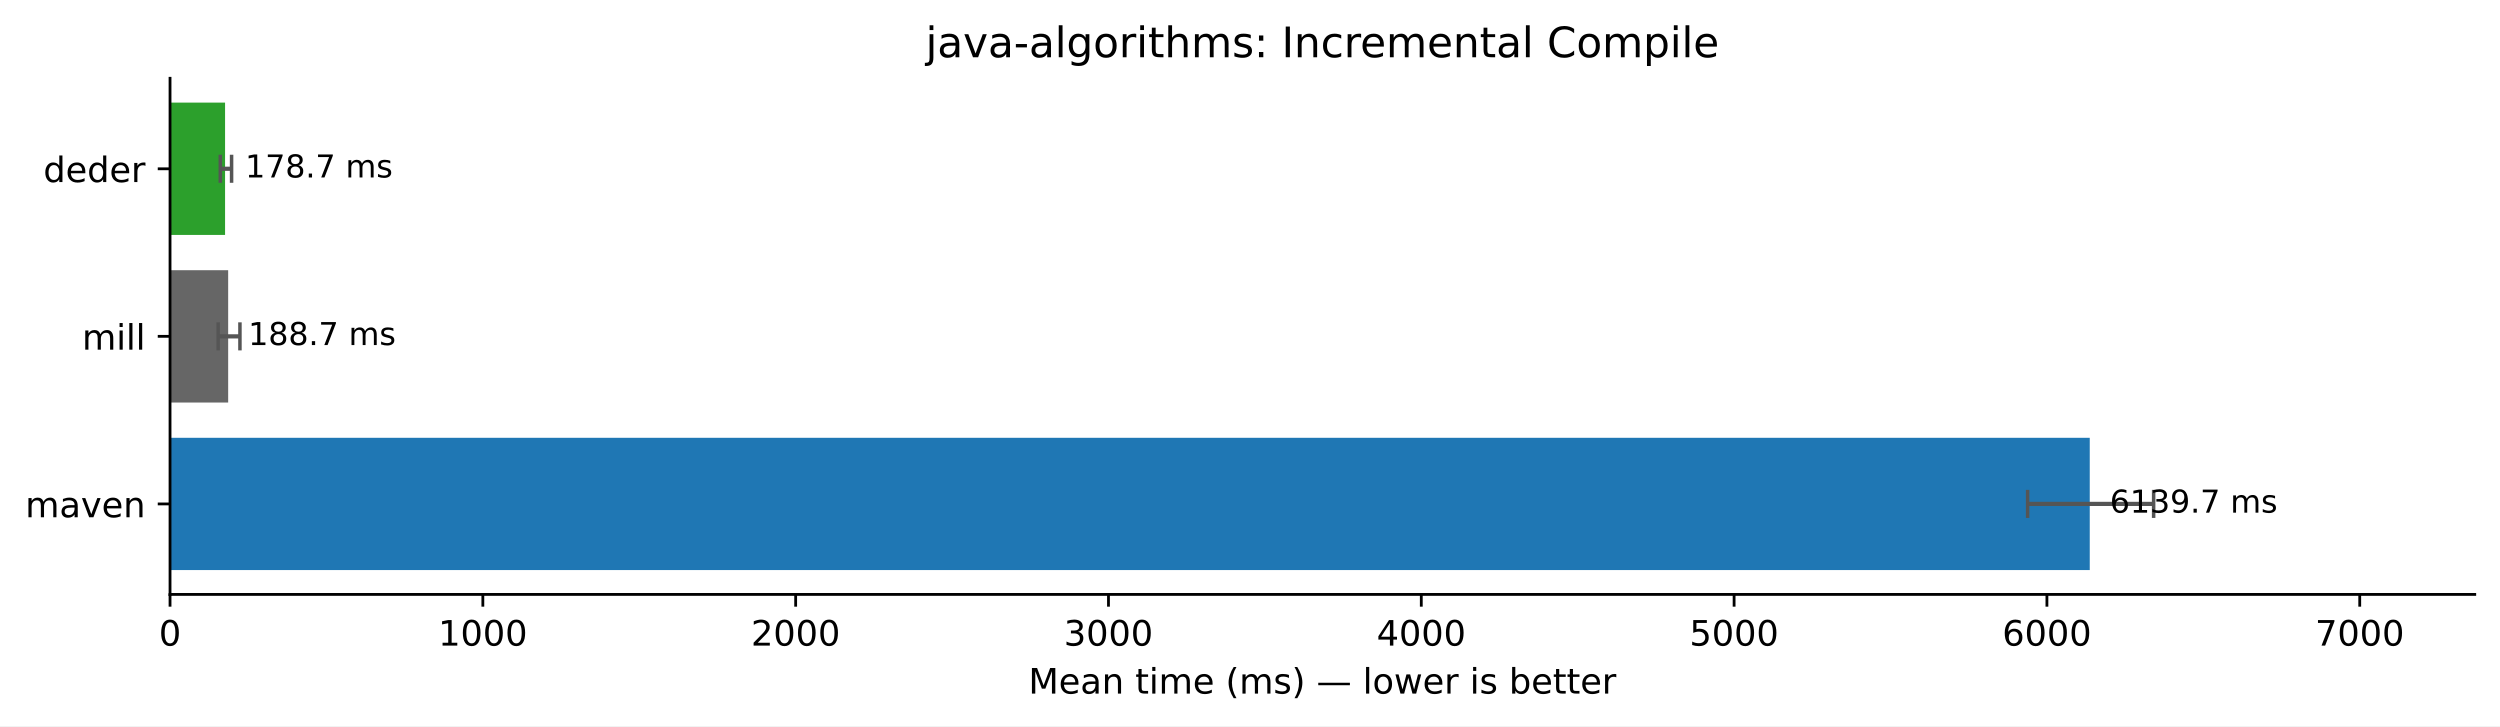
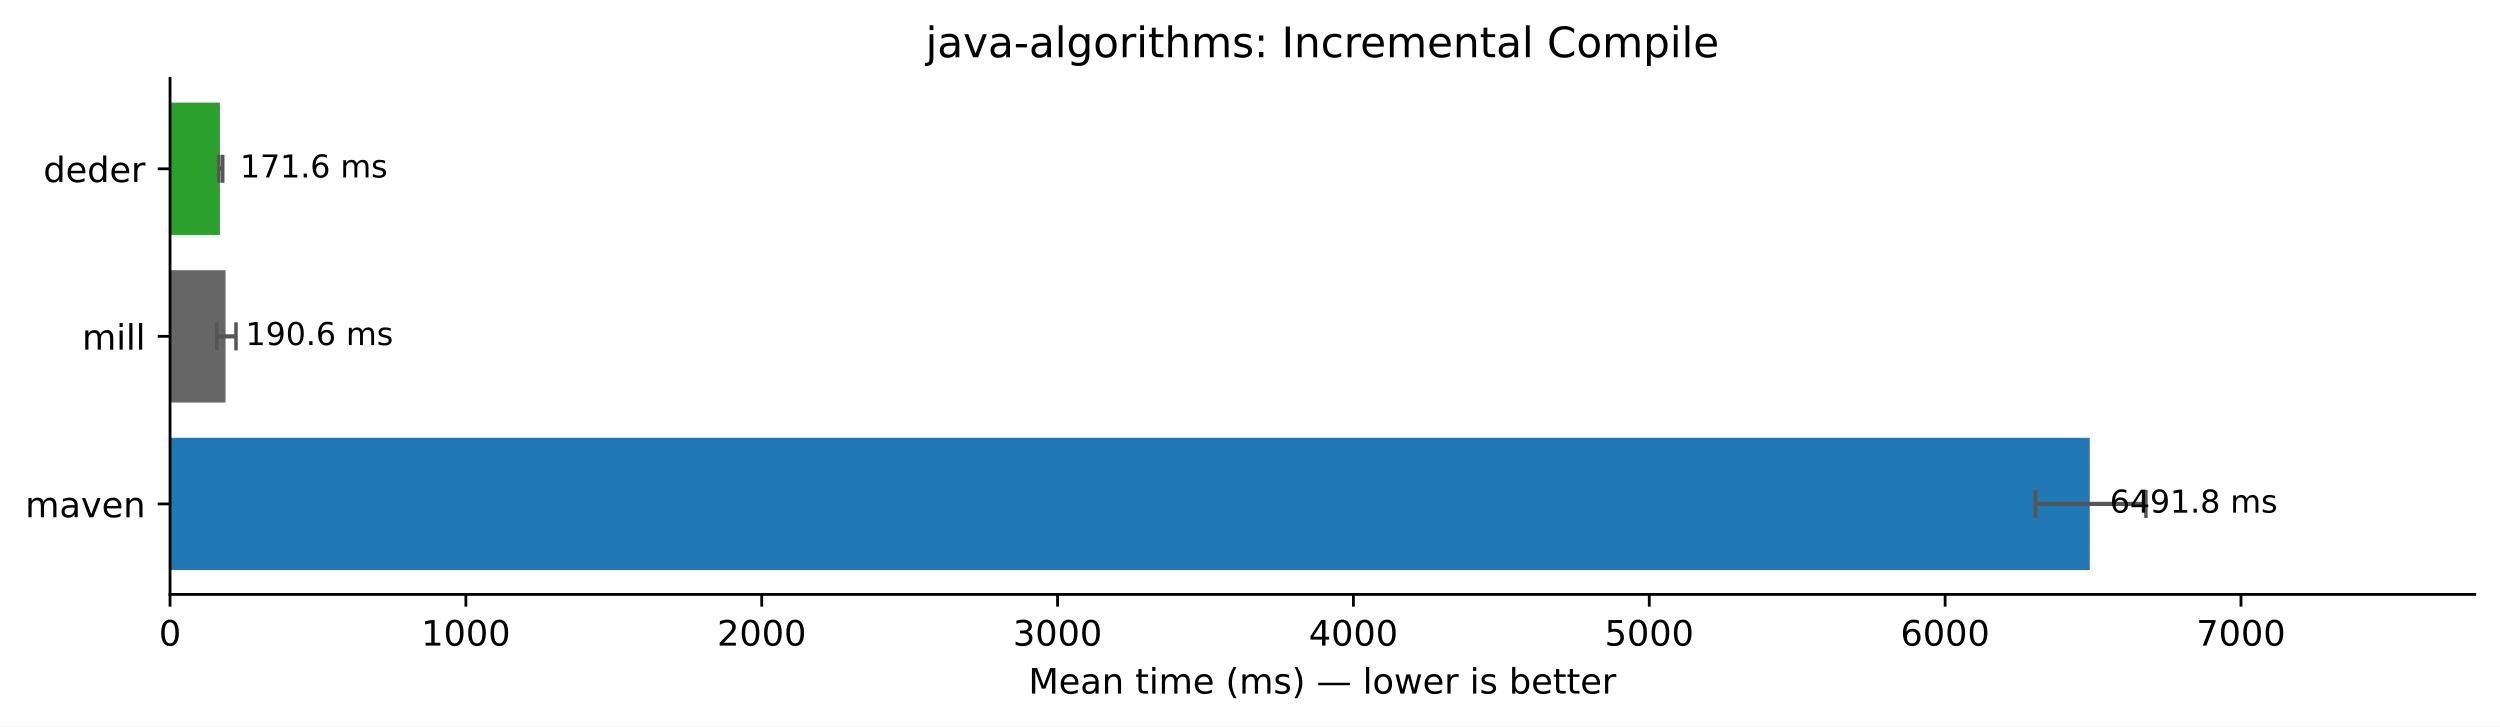
<svg xmlns="http://www.w3.org/2000/svg" xmlns:xlink="http://www.w3.org/1999/xlink" width="712.788pt" height="207.034pt" viewBox="0 0 712.788 207.034" version="1.1">
  <defs>
    <style type="text/css">*{stroke-linejoin: round; stroke-linecap: butt}</style>
  </defs>
  <g id="figure_1">
    <g id="patch_1">
      <path d="M 0 207.034  L 712.788 207.034  L 712.788 0  L 0 0  z " style="fill: #ffffff" />
    </g>
    <g id="axes_1">
      <g id="patch_2">
        <path d="M 48.478 169.478  L 705.588 169.478  L 705.588 22.318  L 48.478 22.318  z " style="fill: #ffffff" />
      </g>
      <g id="patch_3">
-         <path d="M 48.478 162.789  L 596.07 162.789  L 596.07 124.566  L 48.478 124.566  z " clip-path="url(#p6f4b4a5d01)" style="fill: #1f77b4; stroke: #ffffff; stroke-width: 0.5; stroke-linejoin: miter" />
+         <path d="M 48.478 162.789  L 596.07 162.789  L 596.07 124.566  L 48.478 124.566  z " clip-path="url(#p1781dbd3e5)" style="fill: #1f77b4; stroke: #ffffff; stroke-width: 0.5; stroke-linejoin: miter" />
      </g>
      <g id="patch_4">
-         <path d="M 48.478 115.01  L 65.304 115.01  L 65.304 76.786  L 48.478 76.786  z " clip-path="url(#p6f4b4a5d01)" style="fill: #666666; stroke: #ffffff; stroke-width: 0.5; stroke-linejoin: miter" />
+         <path d="M 48.478 115.01  L 64.551 115.01  L 64.551 76.786  L 48.478 76.786  z " clip-path="url(#p1781dbd3e5)" style="fill: #666666; stroke: #ffffff; stroke-width: 0.5; stroke-linejoin: miter" />
      </g>
      <g id="patch_5">
-         <path d="M 48.478 67.231  L 64.42 67.231  L 64.42 29.007  L 48.478 29.007  z " clip-path="url(#p6f4b4a5d01)" style="fill: #2ca02c; stroke: #ffffff; stroke-width: 0.5; stroke-linejoin: miter" />
+         <path d="M 48.478 67.231  L 62.95 67.231  L 62.95 29.007  L 48.478 29.007  z " clip-path="url(#p1781dbd3e5)" style="fill: #2ca02c; stroke: #ffffff; stroke-width: 0.5; stroke-linejoin: miter" />
      </g>
      <g id="matplotlib.axis_1">
        <g id="xtick_1">
          <g id="line2d_1">
            <defs>
-               <path id="m09a75ec3e5" d="M 0 0  L 0 3.5  " style="stroke: #000000; stroke-width: 0.8" />
+               <path id="m65df59cb73" d="M 0 0  L 0 3.5  " style="stroke: #000000; stroke-width: 0.8" />
            </defs>
            <g>
-               <use xlink:href="#m09a75ec3e5" x="48.478" y="169.478" style="stroke: #000000; stroke-width: 0.8" />
+               <use xlink:href="#m65df59cb73" x="48.478" y="169.478" style="stroke: #000000; stroke-width: 0.8" />
            </g>
          </g>
          <g id="text_1">
            <g transform="translate(45.29688 184.0766) scale(0.1 -0.1)">
              <defs>
                <path id="DejaVuSans-30" d="M 2034 4250  Q 1547 4250 1301 3770  Q 1056 3291 1056 2328  Q 1056 1369 1301 889  Q 1547 409 2034 409  Q 2525 409 2770 889  Q 3016 1369 3016 2328  Q 3016 3291 2770 3770  Q 2525 4250 2034 4250  z M 2034 4750  Q 2819 4750 3233 4129  Q 3647 3509 3647 2328  Q 3647 1150 3233 529  Q 2819 -91 2034 -91  Q 1250 -91 836 529  Q 422 1150 422 2328  Q 422 3509 836 4129  Q 1250 4750 2034 4750  z " transform="scale(0.015625)" />
              </defs>
              <use xlink:href="#DejaVuSans-30" />
            </g>
          </g>
        </g>
        <g id="xtick_2">
          <g id="line2d_2">
            <g>
-               <use xlink:href="#m09a75ec3e5" x="137.666" y="169.478" style="stroke: #000000; stroke-width: 0.8" />
+               <use xlink:href="#m65df59cb73" x="132.829" y="169.478" style="stroke: #000000; stroke-width: 0.8" />
            </g>
          </g>
          <g id="text_2">
-             <g transform="translate(124.9413 184.0766) scale(0.1 -0.1)">
+             <g transform="translate(120.1039 184.0766) scale(0.1 -0.1)">
              <defs>
                <path id="DejaVuSans-31" d="M 794 531  L 1825 531  L 1825 4091  L 703 3866  L 703 4441  L 1819 4666  L 2450 4666  L 2450 531  L 3481 531  L 3481 0  L 794 0  L 794 531  z " transform="scale(0.015625)" />
              </defs>
              <use xlink:href="#DejaVuSans-31" />
              <use xlink:href="#DejaVuSans-30" transform="translate(63.62305 0)" />
              <use xlink:href="#DejaVuSans-30" transform="translate(127.2461 0)" />
              <use xlink:href="#DejaVuSans-30" transform="translate(190.8691 0)" />
            </g>
          </g>
        </g>
        <g id="xtick_3">
          <g id="line2d_3">
            <g>
-               <use xlink:href="#m09a75ec3e5" x="226.854" y="169.478" style="stroke: #000000; stroke-width: 0.8" />
+               <use xlink:href="#m65df59cb73" x="217.18" y="169.478" style="stroke: #000000; stroke-width: 0.8" />
            </g>
          </g>
          <g id="text_3">
-             <g transform="translate(214.1295 184.0766) scale(0.1 -0.1)">
+             <g transform="translate(204.4547 184.0766) scale(0.1 -0.1)">
              <defs>
                <path id="DejaVuSans-32" d="M 1228 531  L 3431 531  L 3431 0  L 469 0  L 469 531  Q 828 903 1448 1529  Q 2069 2156 2228 2338  Q 2531 2678 2651 2914  Q 2772 3150 2772 3378  Q 2772 3750 2511 3984  Q 2250 4219 1831 4219  Q 1534 4219 1204 4116  Q 875 4013 500 3803  L 500 4441  Q 881 4594 1212 4672  Q 1544 4750 1819 4750  Q 2544 4750 2975 4387  Q 3406 4025 3406 3419  Q 3406 3131 3298 2873  Q 3191 2616 2906 2266  Q 2828 2175 2409 1742  Q 1991 1309 1228 531  z " transform="scale(0.015625)" />
              </defs>
              <use xlink:href="#DejaVuSans-32" />
              <use xlink:href="#DejaVuSans-30" transform="translate(63.62305 0)" />
              <use xlink:href="#DejaVuSans-30" transform="translate(127.2461 0)" />
              <use xlink:href="#DejaVuSans-30" transform="translate(190.8691 0)" />
            </g>
          </g>
        </g>
        <g id="xtick_4">
          <g id="line2d_4">
            <g>
-               <use xlink:href="#m09a75ec3e5" x="316.043" y="169.478" style="stroke: #000000; stroke-width: 0.8" />
+               <use xlink:href="#m65df59cb73" x="301.531" y="169.478" style="stroke: #000000; stroke-width: 0.8" />
            </g>
          </g>
          <g id="text_4">
-             <g transform="translate(303.3176 184.0766) scale(0.1 -0.1)">
+             <g transform="translate(288.8056 184.0766) scale(0.1 -0.1)">
              <defs>
                <path id="DejaVuSans-33" d="M 2597 2516  Q 3050 2419 3304 2112  Q 3559 1806 3559 1356  Q 3559 666 3084 287  Q 2609 -91 1734 -91  Q 1441 -91 1130 -33  Q 819 25 488 141  L 488 750  Q 750 597 1062 519  Q 1375 441 1716 441  Q 2309 441 2620 675  Q 2931 909 2931 1356  Q 2931 1769 2642 2001  Q 2353 2234 1838 2234  L 1294 2234  L 1294 2753  L 1863 2753  Q 2328 2753 2575 2939  Q 2822 3125 2822 3475  Q 2822 3834 2567 4026  Q 2313 4219 1838 4219  Q 1578 4219 1281 4162  Q 984 4106 628 3988  L 628 4550  Q 988 4650 1302 4700  Q 1616 4750 1894 4750  Q 2613 4750 3031 4423  Q 3450 4097 3450 3541  Q 3450 3153 3228 2886  Q 3006 2619 2597 2516  z " transform="scale(0.015625)" />
              </defs>
              <use xlink:href="#DejaVuSans-33" />
              <use xlink:href="#DejaVuSans-30" transform="translate(63.62305 0)" />
              <use xlink:href="#DejaVuSans-30" transform="translate(127.2461 0)" />
              <use xlink:href="#DejaVuSans-30" transform="translate(190.8691 0)" />
            </g>
          </g>
        </g>
        <g id="xtick_5">
          <g id="line2d_5">
            <g>
-               <use xlink:href="#m09a75ec3e5" x="405.231" y="169.478" style="stroke: #000000; stroke-width: 0.8" />
+               <use xlink:href="#m65df59cb73" x="385.881" y="169.478" style="stroke: #000000; stroke-width: 0.8" />
            </g>
          </g>
          <g id="text_5">
-             <g transform="translate(392.5058 184.0766) scale(0.1 -0.1)">
+             <g transform="translate(373.1564 184.0766) scale(0.1 -0.1)">
              <defs>
                <path id="DejaVuSans-34" d="M 2419 4116  L 825 1625  L 2419 1625  L 2419 4116  z M 2253 4666  L 3047 4666  L 3047 1625  L 3713 1625  L 3713 1100  L 3047 1100  L 3047 0  L 2419 0  L 2419 1100  L 313 1100  L 313 1709  L 2253 4666  z " transform="scale(0.015625)" />
              </defs>
              <use xlink:href="#DejaVuSans-34" />
              <use xlink:href="#DejaVuSans-30" transform="translate(63.62305 0)" />
              <use xlink:href="#DejaVuSans-30" transform="translate(127.2461 0)" />
              <use xlink:href="#DejaVuSans-30" transform="translate(190.8691 0)" />
            </g>
          </g>
        </g>
        <g id="xtick_6">
          <g id="line2d_6">
            <g>
-               <use xlink:href="#m09a75ec3e5" x="494.419" y="169.478" style="stroke: #000000; stroke-width: 0.8" />
+               <use xlink:href="#m65df59cb73" x="470.232" y="169.478" style="stroke: #000000; stroke-width: 0.8" />
            </g>
          </g>
          <g id="text_6">
-             <g transform="translate(481.694 184.0766) scale(0.1 -0.1)">
+             <g transform="translate(457.5072 184.0766) scale(0.1 -0.1)">
              <defs>
                <path id="DejaVuSans-35" d="M 691 4666  L 3169 4666  L 3169 4134  L 1269 4134  L 1269 2991  Q 1406 3038 1543 3061  Q 1681 3084 1819 3084  Q 2600 3084 3056 2656  Q 3513 2228 3513 1497  Q 3513 744 3044 326  Q 2575 -91 1722 -91  Q 1428 -91 1123 -41  Q 819 9 494 109  L 494 744  Q 775 591 1075 516  Q 1375 441 1709 441  Q 2250 441 2565 725  Q 2881 1009 2881 1497  Q 2881 1984 2565 2268  Q 2250 2553 1709 2553  Q 1456 2553 1204 2497  Q 953 2441 691 2322  L 691 4666  z " transform="scale(0.015625)" />
              </defs>
              <use xlink:href="#DejaVuSans-35" />
              <use xlink:href="#DejaVuSans-30" transform="translate(63.62305 0)" />
              <use xlink:href="#DejaVuSans-30" transform="translate(127.2461 0)" />
              <use xlink:href="#DejaVuSans-30" transform="translate(190.8691 0)" />
            </g>
          </g>
        </g>
        <g id="xtick_7">
          <g id="line2d_7">
            <g>
-               <use xlink:href="#m09a75ec3e5" x="583.607" y="169.478" style="stroke: #000000; stroke-width: 0.8" />
+               <use xlink:href="#m65df59cb73" x="554.583" y="169.478" style="stroke: #000000; stroke-width: 0.8" />
            </g>
          </g>
          <g id="text_7">
-             <g transform="translate(570.8821 184.0766) scale(0.1 -0.1)">
+             <g transform="translate(541.858 184.0766) scale(0.1 -0.1)">
              <defs>
                <path id="DejaVuSans-36" d="M 2113 2584  Q 1688 2584 1439 2293  Q 1191 2003 1191 1497  Q 1191 994 1439 701  Q 1688 409 2113 409  Q 2538 409 2786 701  Q 3034 994 3034 1497  Q 3034 2003 2786 2293  Q 2538 2584 2113 2584  z M 3366 4563  L 3366 3988  Q 3128 4100 2886 4159  Q 2644 4219 2406 4219  Q 1781 4219 1451 3797  Q 1122 3375 1075 2522  Q 1259 2794 1537 2939  Q 1816 3084 2150 3084  Q 2853 3084 3261 2657  Q 3669 2231 3669 1497  Q 3669 778 3244 343  Q 2819 -91 2113 -91  Q 1303 -91 875 529  Q 447 1150 447 2328  Q 447 3434 972 4092  Q 1497 4750 2381 4750  Q 2619 4750 2861 4703  Q 3103 4656 3366 4563  z " transform="scale(0.015625)" />
              </defs>
              <use xlink:href="#DejaVuSans-36" />
              <use xlink:href="#DejaVuSans-30" transform="translate(63.62305 0)" />
              <use xlink:href="#DejaVuSans-30" transform="translate(127.2461 0)" />
              <use xlink:href="#DejaVuSans-30" transform="translate(190.8691 0)" />
            </g>
          </g>
        </g>
        <g id="xtick_8">
          <g id="line2d_8">
            <g>
-               <use xlink:href="#m09a75ec3e5" x="672.795" y="169.478" style="stroke: #000000; stroke-width: 0.8" />
+               <use xlink:href="#m65df59cb73" x="638.934" y="169.478" style="stroke: #000000; stroke-width: 0.8" />
            </g>
          </g>
          <g id="text_8">
-             <g transform="translate(660.0703 184.0766) scale(0.1 -0.1)">
+             <g transform="translate(626.2088 184.0766) scale(0.1 -0.1)">
              <defs>
                <path id="DejaVuSans-37" d="M 525 4666  L 3525 4666  L 3525 4397  L 1831 0  L 1172 0  L 2766 4134  L 525 4134  L 525 4666  z " transform="scale(0.015625)" />
              </defs>
              <use xlink:href="#DejaVuSans-37" />
              <use xlink:href="#DejaVuSans-30" transform="translate(63.62305 0)" />
              <use xlink:href="#DejaVuSans-30" transform="translate(127.2461 0)" />
              <use xlink:href="#DejaVuSans-30" transform="translate(190.8691 0)" />
            </g>
          </g>
        </g>
        <g id="text_9">
          <g transform="translate(293.2362 197.7547) scale(0.1 -0.1)">
            <defs>
              <path id="DejaVuSans-4d" d="M 628 4666  L 1569 4666  L 2759 1491  L 3956 4666  L 4897 4666  L 4897 0  L 4281 0  L 4281 4097  L 3078 897  L 2444 897  L 1241 4097  L 1241 0  L 628 0  L 628 4666  z " transform="scale(0.015625)" />
              <path id="DejaVuSans-65" d="M 3597 1894  L 3597 1613  L 953 1613  Q 991 1019 1311 708  Q 1631 397 2203 397  Q 2534 397 2845 478  Q 3156 559 3463 722  L 3463 178  Q 3153 47 2828 -22  Q 2503 -91 2169 -91  Q 1331 -91 842 396  Q 353 884 353 1716  Q 353 2575 817 3079  Q 1281 3584 2069 3584  Q 2775 3584 3186 3129  Q 3597 2675 3597 1894  z M 3022 2063  Q 3016 2534 2758 2815  Q 2500 3097 2075 3097  Q 1594 3097 1305 2825  Q 1016 2553 972 2059  L 3022 2063  z " transform="scale(0.015625)" />
              <path id="DejaVuSans-61" d="M 2194 1759  Q 1497 1759 1228 1600  Q 959 1441 959 1056  Q 959 750 1161 570  Q 1363 391 1709 391  Q 2188 391 2477 730  Q 2766 1069 2766 1631  L 2766 1759  L 2194 1759  z M 3341 1997  L 3341 0  L 2766 0  L 2766 531  Q 2569 213 2275 61  Q 1981 -91 1556 -91  Q 1019 -91 701 211  Q 384 513 384 1019  Q 384 1609 779 1909  Q 1175 2209 1959 2209  L 2766 2209  L 2766 2266  Q 2766 2663 2505 2880  Q 2244 3097 1772 3097  Q 1472 3097 1187 3025  Q 903 2953 641 2809  L 641 3341  Q 956 3463 1253 3523  Q 1550 3584 1831 3584  Q 2591 3584 2966 3190  Q 3341 2797 3341 1997  z " transform="scale(0.015625)" />
              <path id="DejaVuSans-6e" d="M 3513 2113  L 3513 0  L 2938 0  L 2938 2094  Q 2938 2591 2744 2837  Q 2550 3084 2163 3084  Q 1697 3084 1428 2787  Q 1159 2491 1159 1978  L 1159 0  L 581 0  L 581 3500  L 1159 3500  L 1159 2956  Q 1366 3272 1645 3428  Q 1925 3584 2291 3584  Q 2894 3584 3203 3211  Q 3513 2838 3513 2113  z " transform="scale(0.015625)" />
              <path id="DejaVuSans-20" transform="scale(0.015625)" />
              <path id="DejaVuSans-74" d="M 1172 4494  L 1172 3500  L 2356 3500  L 2356 3053  L 1172 3053  L 1172 1153  Q 1172 725 1289 603  Q 1406 481 1766 481  L 2356 481  L 2356 0  L 1766 0  Q 1100 0 847 248  Q 594 497 594 1153  L 594 3053  L 172 3053  L 172 3500  L 594 3500  L 594 4494  L 1172 4494  z " transform="scale(0.015625)" />
              <path id="DejaVuSans-69" d="M 603 3500  L 1178 3500  L 1178 0  L 603 0  L 603 3500  z M 603 4863  L 1178 4863  L 1178 4134  L 603 4134  L 603 4863  z " transform="scale(0.015625)" />
              <path id="DejaVuSans-6d" d="M 3328 2828  Q 3544 3216 3844 3400  Q 4144 3584 4550 3584  Q 5097 3584 5394 3201  Q 5691 2819 5691 2113  L 5691 0  L 5113 0  L 5113 2094  Q 5113 2597 4934 2840  Q 4756 3084 4391 3084  Q 3944 3084 3684 2787  Q 3425 2491 3425 1978  L 3425 0  L 2847 0  L 2847 2094  Q 2847 2600 2669 2842  Q 2491 3084 2119 3084  Q 1678 3084 1418 2786  Q 1159 2488 1159 1978  L 1159 0  L 581 0  L 581 3500  L 1159 3500  L 1159 2956  Q 1356 3278 1631 3431  Q 1906 3584 2284 3584  Q 2666 3584 2933 3390  Q 3200 3197 3328 2828  z " transform="scale(0.015625)" />
              <path id="DejaVuSans-28" d="M 1984 4856  Q 1566 4138 1362 3434  Q 1159 2731 1159 2009  Q 1159 1288 1364 580  Q 1569 -128 1984 -844  L 1484 -844  Q 1016 -109 783 600  Q 550 1309 550 2009  Q 550 2706 781 3412  Q 1013 4119 1484 4856  L 1984 4856  z " transform="scale(0.015625)" />
              <path id="DejaVuSans-73" d="M 2834 3397  L 2834 2853  Q 2591 2978 2328 3040  Q 2066 3103 1784 3103  Q 1356 3103 1142 2972  Q 928 2841 928 2578  Q 928 2378 1081 2264  Q 1234 2150 1697 2047  L 1894 2003  Q 2506 1872 2764 1633  Q 3022 1394 3022 966  Q 3022 478 2636 193  Q 2250 -91 1575 -91  Q 1294 -91 989 -36  Q 684 19 347 128  L 347 722  Q 666 556 975 473  Q 1284 391 1588 391  Q 1994 391 2212 530  Q 2431 669 2431 922  Q 2431 1156 2273 1281  Q 2116 1406 1581 1522  L 1381 1569  Q 847 1681 609 1914  Q 372 2147 372 2553  Q 372 3047 722 3315  Q 1072 3584 1716 3584  Q 2034 3584 2315 3537  Q 2597 3491 2834 3397  z " transform="scale(0.015625)" />
              <path id="DejaVuSans-29" d="M 513 4856  L 1013 4856  Q 1481 4119 1714 3412  Q 1947 2706 1947 2009  Q 1947 1309 1714 600  Q 1481 -109 1013 -844  L 513 -844  Q 928 -128 1133 580  Q 1338 1288 1338 2009  Q 1338 2731 1133 3434  Q 928 4138 513 4856  z " transform="scale(0.015625)" />
              <path id="DejaVuSans-2014" d="M 313 1978  L 6088 1978  L 6088 1528  L 313 1528  L 313 1978  z " transform="scale(0.015625)" />
              <path id="DejaVuSans-6c" d="M 603 4863  L 1178 4863  L 1178 0  L 603 0  L 603 4863  z " transform="scale(0.015625)" />
              <path id="DejaVuSans-6f" d="M 1959 3097  Q 1497 3097 1228 2736  Q 959 2375 959 1747  Q 959 1119 1226 758  Q 1494 397 1959 397  Q 2419 397 2687 759  Q 2956 1122 2956 1747  Q 2956 2369 2687 2733  Q 2419 3097 1959 3097  z M 1959 3584  Q 2709 3584 3137 3096  Q 3566 2609 3566 1747  Q 3566 888 3137 398  Q 2709 -91 1959 -91  Q 1206 -91 779 398  Q 353 888 353 1747  Q 353 2609 779 3096  Q 1206 3584 1959 3584  z " transform="scale(0.015625)" />
              <path id="DejaVuSans-77" d="M 269 3500  L 844 3500  L 1563 769  L 2278 3500  L 2956 3500  L 3675 769  L 4391 3500  L 4966 3500  L 4050 0  L 3372 0  L 2619 2869  L 1863 0  L 1184 0  L 269 3500  z " transform="scale(0.015625)" />
              <path id="DejaVuSans-72" d="M 2631 2963  Q 2534 3019 2420 3045  Q 2306 3072 2169 3072  Q 1681 3072 1420 2755  Q 1159 2438 1159 1844  L 1159 0  L 581 0  L 581 3500  L 1159 3500  L 1159 2956  Q 1341 3275 1631 3429  Q 1922 3584 2338 3584  Q 2397 3584 2469 3576  Q 2541 3569 2628 3553  L 2631 2963  z " transform="scale(0.015625)" />
              <path id="DejaVuSans-62" d="M 3116 1747  Q 3116 2381 2855 2742  Q 2594 3103 2138 3103  Q 1681 3103 1420 2742  Q 1159 2381 1159 1747  Q 1159 1113 1420 752  Q 1681 391 2138 391  Q 2594 391 2855 752  Q 3116 1113 3116 1747  z M 1159 2969  Q 1341 3281 1617 3432  Q 1894 3584 2278 3584  Q 2916 3584 3314 3078  Q 3713 2572 3713 1747  Q 3713 922 3314 415  Q 2916 -91 2278 -91  Q 1894 -91 1617 61  Q 1341 213 1159 525  L 1159 0  L 581 0  L 581 4863  L 1159 4863  L 1159 2969  z " transform="scale(0.015625)" />
            </defs>
            <use xlink:href="#DejaVuSans-4d" />
            <use xlink:href="#DejaVuSans-65" transform="translate(86.2793 0)" />
            <use xlink:href="#DejaVuSans-61" transform="translate(147.8027 0)" />
            <use xlink:href="#DejaVuSans-6e" transform="translate(209.082 0)" />
            <use xlink:href="#DejaVuSans-20" transform="translate(272.4609 0)" />
            <use xlink:href="#DejaVuSans-74" transform="translate(304.248 0)" />
            <use xlink:href="#DejaVuSans-69" transform="translate(343.457 0)" />
            <use xlink:href="#DejaVuSans-6d" transform="translate(371.2402 0)" />
            <use xlink:href="#DejaVuSans-65" transform="translate(468.6523 0)" />
            <use xlink:href="#DejaVuSans-20" transform="translate(530.1758 0)" />
            <use xlink:href="#DejaVuSans-28" transform="translate(561.9629 0)" />
            <use xlink:href="#DejaVuSans-6d" transform="translate(600.9766 0)" />
            <use xlink:href="#DejaVuSans-73" transform="translate(698.3887 0)" />
            <use xlink:href="#DejaVuSans-29" transform="translate(750.4883 0)" />
            <use xlink:href="#DejaVuSans-20" transform="translate(789.502 0)" />
            <use xlink:href="#DejaVuSans-2014" transform="translate(821.2891 0)" />
            <use xlink:href="#DejaVuSans-20" transform="translate(921.2891 0)" />
            <use xlink:href="#DejaVuSans-6c" transform="translate(953.0762 0)" />
            <use xlink:href="#DejaVuSans-6f" transform="translate(980.8594 0)" />
            <use xlink:href="#DejaVuSans-77" transform="translate(1042.041 0)" />
            <use xlink:href="#DejaVuSans-65" transform="translate(1123.828 0)" />
            <use xlink:href="#DejaVuSans-72" transform="translate(1185.352 0)" />
            <use xlink:href="#DejaVuSans-20" transform="translate(1226.465 0)" />
            <use xlink:href="#DejaVuSans-69" transform="translate(1258.252 0)" />
            <use xlink:href="#DejaVuSans-73" transform="translate(1286.035 0)" />
            <use xlink:href="#DejaVuSans-20" transform="translate(1338.135 0)" />
            <use xlink:href="#DejaVuSans-62" transform="translate(1369.922 0)" />
            <use xlink:href="#DejaVuSans-65" transform="translate(1433.398 0)" />
            <use xlink:href="#DejaVuSans-74" transform="translate(1494.922 0)" />
            <use xlink:href="#DejaVuSans-74" transform="translate(1534.131 0)" />
            <use xlink:href="#DejaVuSans-65" transform="translate(1573.34 0)" />
            <use xlink:href="#DejaVuSans-72" transform="translate(1634.863 0)" />
          </g>
        </g>
      </g>
      <g id="matplotlib.axis_2">
        <g id="ytick_1">
          <g id="line2d_9">
            <defs>
-               <path id="m8362a41143" d="M 0 0  L -3.5 0  " style="stroke: #000000; stroke-width: 0.8" />
+               <path id="mf8bb94449a" d="M 0 0  L -3.5 0  " style="stroke: #000000; stroke-width: 0.8" />
            </defs>
            <g>
-               <use xlink:href="#m8362a41143" x="48.478" y="143.677" style="stroke: #000000; stroke-width: 0.8" />
+               <use xlink:href="#mf8bb94449a" x="48.478" y="143.677" style="stroke: #000000; stroke-width: 0.8" />
            </g>
          </g>
          <g id="text_10">
            <g transform="translate(7.2 147.4766) scale(0.1 -0.1)">
              <defs>
                <path id="DejaVuSans-76" d="M 191 3500  L 800 3500  L 1894 563  L 2988 3500  L 3597 3500  L 2284 0  L 1503 0  L 191 3500  z " transform="scale(0.015625)" />
              </defs>
              <use xlink:href="#DejaVuSans-6d" />
              <use xlink:href="#DejaVuSans-61" transform="translate(97.41211 0)" />
              <use xlink:href="#DejaVuSans-76" transform="translate(158.6914 0)" />
              <use xlink:href="#DejaVuSans-65" transform="translate(217.8711 0)" />
              <use xlink:href="#DejaVuSans-6e" transform="translate(279.3945 0)" />
            </g>
          </g>
        </g>
        <g id="ytick_2">
          <g id="line2d_10">
            <g>
-               <use xlink:href="#m8362a41143" x="48.478" y="95.898" style="stroke: #000000; stroke-width: 0.8" />
+               <use xlink:href="#mf8bb94449a" x="48.478" y="95.898" style="stroke: #000000; stroke-width: 0.8" />
            </g>
          </g>
          <g id="text_11">
            <g transform="translate(23.40312 99.69734) scale(0.1 -0.1)">
              <use xlink:href="#DejaVuSans-6d" />
              <use xlink:href="#DejaVuSans-69" transform="translate(97.41211 0)" />
              <use xlink:href="#DejaVuSans-6c" transform="translate(125.1953 0)" />
              <use xlink:href="#DejaVuSans-6c" transform="translate(152.9785 0)" />
            </g>
          </g>
        </g>
        <g id="ytick_3">
          <g id="line2d_11">
            <g>
-               <use xlink:href="#m8362a41143" x="48.478" y="48.119" style="stroke: #000000; stroke-width: 0.8" />
+               <use xlink:href="#mf8bb94449a" x="48.478" y="48.119" style="stroke: #000000; stroke-width: 0.8" />
            </g>
          </g>
          <g id="text_12">
            <g transform="translate(12.36406 51.91812) scale(0.1 -0.1)">
              <defs>
                <path id="DejaVuSans-64" d="M 2906 2969  L 2906 4863  L 3481 4863  L 3481 0  L 2906 0  L 2906 525  Q 2725 213 2448 61  Q 2172 -91 1784 -91  Q 1150 -91 751 415  Q 353 922 353 1747  Q 353 2572 751 3078  Q 1150 3584 1784 3584  Q 2172 3584 2448 3432  Q 2725 3281 2906 2969  z M 947 1747  Q 947 1113 1208 752  Q 1469 391 1925 391  Q 2381 391 2643 752  Q 2906 1113 2906 1747  Q 2906 2381 2643 2742  Q 2381 3103 1925 3103  Q 1469 3103 1208 2742  Q 947 2381 947 1747  z " transform="scale(0.015625)" />
              </defs>
              <use xlink:href="#DejaVuSans-64" />
              <use xlink:href="#DejaVuSans-65" transform="translate(63.47656 0)" />
              <use xlink:href="#DejaVuSans-64" transform="translate(125 0)" />
              <use xlink:href="#DejaVuSans-65" transform="translate(188.4766 0)" />
              <use xlink:href="#DejaVuSans-72" transform="translate(250 0)" />
            </g>
          </g>
        </g>
      </g>
      <g id="LineCollection_1">
-         <path d="M 578.104 143.677  L 614.035 143.677  " clip-path="url(#p6f4b4a5d01)" style="fill: none; stroke: #555555; stroke-width: 1.2" />
-         <path d="M 62.198 95.898  L 68.41 95.898  " clip-path="url(#p6f4b4a5d01)" style="fill: none; stroke: #555555; stroke-width: 1.2" />
-         <path d="M 62.813 48.119  L 66.027 48.119  " clip-path="url(#p6f4b4a5d01)" style="fill: none; stroke: #555555; stroke-width: 1.2" />
+         <path d="M 580.306 143.677  L 611.834 143.677  " clip-path="url(#p1781dbd3e5)" style="fill: none; stroke: #555555; stroke-width: 1.2" />
+         <path d="M 61.818 95.898  L 67.285 95.898  " clip-path="url(#p1781dbd3e5)" style="fill: none; stroke: #555555; stroke-width: 1.2" />
+         <path d="M 62.402 48.119  L 63.497 48.119  " clip-path="url(#p1781dbd3e5)" style="fill: none; stroke: #555555; stroke-width: 1.2" />
      </g>
      <g id="line2d_12">
        <defs>
-           <path id="m53d102ef2f" d="M 0 4  L 0 -4  " style="stroke: #555555" />
+           <path id="m86963fdba8" d="M 0 4  L 0 -4  " style="stroke: #555555" />
        </defs>
-         <g clip-path="url(#p6f4b4a5d01)">
-           <use xlink:href="#m53d102ef2f" x="578.104" y="143.677" style="fill: #1f77b4; stroke: #555555" />
-           <use xlink:href="#m53d102ef2f" x="62.198" y="95.898" style="fill: #1f77b4; stroke: #555555" />
-           <use xlink:href="#m53d102ef2f" x="62.813" y="48.119" style="fill: #1f77b4; stroke: #555555" />
+         <g clip-path="url(#p1781dbd3e5)">
+           <use xlink:href="#m86963fdba8" x="580.306" y="143.677" style="fill: #1f77b4; stroke: #555555" />
+           <use xlink:href="#m86963fdba8" x="61.818" y="95.898" style="fill: #1f77b4; stroke: #555555" />
+           <use xlink:href="#m86963fdba8" x="62.402" y="48.119" style="fill: #1f77b4; stroke: #555555" />
        </g>
      </g>
      <g id="line2d_13">
-         <g clip-path="url(#p6f4b4a5d01)">
-           <use xlink:href="#m53d102ef2f" x="614.035" y="143.677" style="fill: #1f77b4; stroke: #555555" />
-           <use xlink:href="#m53d102ef2f" x="68.41" y="95.898" style="fill: #1f77b4; stroke: #555555" />
-           <use xlink:href="#m53d102ef2f" x="66.027" y="48.119" style="fill: #1f77b4; stroke: #555555" />
+         <g clip-path="url(#p1781dbd3e5)">
+           <use xlink:href="#m86963fdba8" x="611.834" y="143.677" style="fill: #1f77b4; stroke: #555555" />
+           <use xlink:href="#m86963fdba8" x="67.285" y="95.898" style="fill: #1f77b4; stroke: #555555" />
+           <use xlink:href="#m86963fdba8" x="63.497" y="48.119" style="fill: #1f77b4; stroke: #555555" />
        </g>
      </g>
      <g id="patch_6">
        <path d="M 48.478 169.478  L 48.478 22.318  " style="fill: none; stroke: #000000; stroke-width: 0.8; stroke-linejoin: miter; stroke-linecap: square" />
      </g>
      <g id="patch_7">
        <path d="M 48.478 169.478  L 705.588 169.478  " style="fill: none; stroke: #000000; stroke-width: 0.8; stroke-linejoin: miter; stroke-linecap: square" />
      </g>
      <g id="text_13">
        <g transform="translate(601.5457 146.1608) scale(0.09 -0.09)">
          <defs>
            <path id="DejaVuSans-39" d="M 703 97  L 703 672  Q 941 559 1184 500  Q 1428 441 1663 441  Q 2288 441 2617 861  Q 2947 1281 2994 2138  Q 2813 1869 2534 1725  Q 2256 1581 1919 1581  Q 1219 1581 811 2004  Q 403 2428 403 3163  Q 403 3881 828 4315  Q 1253 4750 1959 4750  Q 2769 4750 3195 4129  Q 3622 3509 3622 2328  Q 3622 1225 3098 567  Q 2575 -91 1691 -91  Q 1453 -91 1209 -44  Q 966 3 703 97  z M 1959 2075  Q 2384 2075 2632 2365  Q 2881 2656 2881 3163  Q 2881 3666 2632 3958  Q 2384 4250 1959 4250  Q 1534 4250 1286 3958  Q 1038 3666 1038 3163  Q 1038 2656 1286 2365  Q 1534 2075 1959 2075  z " transform="scale(0.015625)" />
            <path id="DejaVuSans-2e" d="M 684 794  L 1344 794  L 1344 0  L 684 0  L 684 794  z " transform="scale(0.015625)" />
+             <path id="DejaVuSans-38" d="M 2034 2216  Q 1584 2216 1326 1975  Q 1069 1734 1069 1313  Q 1069 891 1326 650  Q 1584 409 2034 409  Q 2484 409 2743 651  Q 3003 894 3003 1313  Q 3003 1734 2745 1975  Q 2488 2216 2034 2216  z M 1403 2484  Q 997 2584 770 2862  Q 544 3141 544 3541  Q 544 4100 942 4425  Q 1341 4750 2034 4750  Q 2731 4750 3128 4425  Q 3525 4100 3525 3541  Q 3525 3141 3298 2862  Q 3072 2584 2669 2484  Q 3125 2378 3379 2068  Q 3634 1759 3634 1313  Q 3634 634 3220 271  Q 2806 -91 2034 -91  Q 1263 -91 848 271  Q 434 634 434 1313  Q 434 1759 690 2068  Q 947 2378 1403 2484  z M 1172 3481  Q 1172 3119 1398 2916  Q 1625 2713 2034 2713  Q 2441 2713 2670 2916  Q 2900 3119 2900 3481  Q 2900 3844 2670 4047  Q 2441 4250 2034 4250  Q 1625 4250 1398 4047  Q 1172 3844 1172 3481  z " transform="scale(0.015625)" />
          </defs>
          <use xlink:href="#DejaVuSans-36" />
-           <use xlink:href="#DejaVuSans-31" transform="translate(63.62305 0)" />
-           <use xlink:href="#DejaVuSans-33" transform="translate(127.2461 0)" />
-           <use xlink:href="#DejaVuSans-39" transform="translate(190.8691 0)" />
+           <use xlink:href="#DejaVuSans-34" transform="translate(63.62305 0)" />
+           <use xlink:href="#DejaVuSans-39" transform="translate(127.2461 0)" />
+           <use xlink:href="#DejaVuSans-31" transform="translate(190.8691 0)" />
          <use xlink:href="#DejaVuSans-2e" transform="translate(254.4922 0)" />
-           <use xlink:href="#DejaVuSans-37" transform="translate(286.2793 0)" />
+           <use xlink:href="#DejaVuSans-38" transform="translate(286.2793 0)" />
          <use xlink:href="#DejaVuSans-20" transform="translate(349.9023 0)" />
          <use xlink:href="#DejaVuSans-6d" transform="translate(381.6895 0)" />
          <use xlink:href="#DejaVuSans-73" transform="translate(479.1016 0)" />
        </g>
      </g>
      <g id="text_14">
-         <g transform="translate(70.77947 98.38156) scale(0.09 -0.09)">
-           <defs>
-             <path id="DejaVuSans-38" d="M 2034 2216  Q 1584 2216 1326 1975  Q 1069 1734 1069 1313  Q 1069 891 1326 650  Q 1584 409 2034 409  Q 2484 409 2743 651  Q 3003 894 3003 1313  Q 3003 1734 2745 1975  Q 2488 2216 2034 2216  z M 1403 2484  Q 997 2584 770 2862  Q 544 3141 544 3541  Q 544 4100 942 4425  Q 1341 4750 2034 4750  Q 2731 4750 3128 4425  Q 3525 4100 3525 3541  Q 3525 3141 3298 2862  Q 3072 2584 2669 2484  Q 3125 2378 3379 2068  Q 3634 1759 3634 1313  Q 3634 634 3220 271  Q 2806 -91 2034 -91  Q 1263 -91 848 271  Q 434 634 434 1313  Q 434 1759 690 2068  Q 947 2378 1403 2484  z M 1172 3481  Q 1172 3119 1398 2916  Q 1625 2713 2034 2713  Q 2441 2713 2670 2916  Q 2900 3119 2900 3481  Q 2900 3844 2670 4047  Q 2441 4250 2034 4250  Q 1625 4250 1398 4047  Q 1172 3844 1172 3481  z " transform="scale(0.015625)" />
-           </defs>
+         <g transform="translate(70.02717 98.38156) scale(0.09 -0.09)">
          <use xlink:href="#DejaVuSans-31" />
-           <use xlink:href="#DejaVuSans-38" transform="translate(63.62305 0)" />
-           <use xlink:href="#DejaVuSans-38" transform="translate(127.2461 0)" />
+           <use xlink:href="#DejaVuSans-39" transform="translate(63.62305 0)" />
+           <use xlink:href="#DejaVuSans-30" transform="translate(127.2461 0)" />
          <use xlink:href="#DejaVuSans-2e" transform="translate(190.8691 0)" />
-           <use xlink:href="#DejaVuSans-37" transform="translate(222.6562 0)" />
+           <use xlink:href="#DejaVuSans-36" transform="translate(222.6562 0)" />
          <use xlink:href="#DejaVuSans-20" transform="translate(286.2793 0)" />
          <use xlink:href="#DejaVuSans-6d" transform="translate(318.0664 0)" />
          <use xlink:href="#DejaVuSans-73" transform="translate(415.4785 0)" />
        </g>
      </g>
      <g id="text_15">
-         <g transform="translate(69.8963 50.60234) scale(0.09 -0.09)">
+         <g transform="translate(68.42568 50.60234) scale(0.09 -0.09)">
          <use xlink:href="#DejaVuSans-31" />
          <use xlink:href="#DejaVuSans-37" transform="translate(63.62305 0)" />
-           <use xlink:href="#DejaVuSans-38" transform="translate(127.2461 0)" />
+           <use xlink:href="#DejaVuSans-31" transform="translate(127.2461 0)" />
          <use xlink:href="#DejaVuSans-2e" transform="translate(190.8691 0)" />
-           <use xlink:href="#DejaVuSans-37" transform="translate(222.6562 0)" />
+           <use xlink:href="#DejaVuSans-36" transform="translate(222.6562 0)" />
          <use xlink:href="#DejaVuSans-20" transform="translate(286.2793 0)" />
          <use xlink:href="#DejaVuSans-6d" transform="translate(318.0664 0)" />
          <use xlink:href="#DejaVuSans-73" transform="translate(415.4785 0)" />
        </g>
      </g>
      <g id="text_16">
        <g transform="translate(263.9097 16.31812) scale(0.12 -0.12)">
          <defs>
            <path id="DejaVuSans-6a" d="M 603 3500  L 1178 3500  L 1178 -63  Q 1178 -731 923 -1031  Q 669 -1331 103 -1331  L -116 -1331  L -116 -844  L 38 -844  Q 366 -844 484 -692  Q 603 -541 603 -63  L 603 3500  z M 603 4863  L 1178 4863  L 1178 4134  L 603 4134  L 603 4863  z " transform="scale(0.015625)" />
            <path id="DejaVuSans-2d" d="M 313 2009  L 1997 2009  L 1997 1497  L 313 1497  L 313 2009  z " transform="scale(0.015625)" />
            <path id="DejaVuSans-67" d="M 2906 1791  Q 2906 2416 2648 2759  Q 2391 3103 1925 3103  Q 1463 3103 1205 2759  Q 947 2416 947 1791  Q 947 1169 1205 825  Q 1463 481 1925 481  Q 2391 481 2648 825  Q 2906 1169 2906 1791  z M 3481 434  Q 3481 -459 3084 -895  Q 2688 -1331 1869 -1331  Q 1566 -1331 1297 -1286  Q 1028 -1241 775 -1147  L 775 -588  Q 1028 -725 1275 -790  Q 1522 -856 1778 -856  Q 2344 -856 2625 -561  Q 2906 -266 2906 331  L 2906 616  Q 2728 306 2450 153  Q 2172 0 1784 0  Q 1141 0 747 490  Q 353 981 353 1791  Q 353 2603 747 3093  Q 1141 3584 1784 3584  Q 2172 3584 2450 3431  Q 2728 3278 2906 2969  L 2906 3500  L 3481 3500  L 3481 434  z " transform="scale(0.015625)" />
            <path id="DejaVuSans-68" d="M 3513 2113  L 3513 0  L 2938 0  L 2938 2094  Q 2938 2591 2744 2837  Q 2550 3084 2163 3084  Q 1697 3084 1428 2787  Q 1159 2491 1159 1978  L 1159 0  L 581 0  L 581 4863  L 1159 4863  L 1159 2956  Q 1366 3272 1645 3428  Q 1925 3584 2291 3584  Q 2894 3584 3203 3211  Q 3513 2838 3513 2113  z " transform="scale(0.015625)" />
            <path id="DejaVuSans-3a" d="M 750 794  L 1409 794  L 1409 0  L 750 0  L 750 794  z M 750 3309  L 1409 3309  L 1409 2516  L 750 2516  L 750 3309  z " transform="scale(0.015625)" />
            <path id="DejaVuSans-49" d="M 628 4666  L 1259 4666  L 1259 0  L 628 0  L 628 4666  z " transform="scale(0.015625)" />
            <path id="DejaVuSans-63" d="M 3122 3366  L 3122 2828  Q 2878 2963 2633 3030  Q 2388 3097 2138 3097  Q 1578 3097 1268 2742  Q 959 2388 959 1747  Q 959 1106 1268 751  Q 1578 397 2138 397  Q 2388 397 2633 464  Q 2878 531 3122 666  L 3122 134  Q 2881 22 2623 -34  Q 2366 -91 2075 -91  Q 1284 -91 818 406  Q 353 903 353 1747  Q 353 2603 823 3093  Q 1294 3584 2113 3584  Q 2378 3584 2631 3529  Q 2884 3475 3122 3366  z " transform="scale(0.015625)" />
            <path id="DejaVuSans-43" d="M 4122 4306  L 4122 3641  Q 3803 3938 3442 4084  Q 3081 4231 2675 4231  Q 1875 4231 1450 3742  Q 1025 3253 1025 2328  Q 1025 1406 1450 917  Q 1875 428 2675 428  Q 3081 428 3442 575  Q 3803 722 4122 1019  L 4122 359  Q 3791 134 3420 21  Q 3050 -91 2638 -91  Q 1578 -91 968 557  Q 359 1206 359 2328  Q 359 3453 968 4101  Q 1578 4750 2638 4750  Q 3056 4750 3426 4639  Q 3797 4528 4122 4306  z " transform="scale(0.015625)" />
            <path id="DejaVuSans-70" d="M 1159 525  L 1159 -1331  L 581 -1331  L 581 3500  L 1159 3500  L 1159 2969  Q 1341 3281 1617 3432  Q 1894 3584 2278 3584  Q 2916 3584 3314 3078  Q 3713 2572 3713 1747  Q 3713 922 3314 415  Q 2916 -91 2278 -91  Q 1894 -91 1617 61  Q 1341 213 1159 525  z M 3116 1747  Q 3116 2381 2855 2742  Q 2594 3103 2138 3103  Q 1681 3103 1420 2742  Q 1159 2381 1159 1747  Q 1159 1113 1420 752  Q 1681 391 2138 391  Q 2594 391 2855 752  Q 3116 1113 3116 1747  z " transform="scale(0.015625)" />
          </defs>
          <use xlink:href="#DejaVuSans-6a" />
          <use xlink:href="#DejaVuSans-61" transform="translate(27.7832 0)" />
          <use xlink:href="#DejaVuSans-76" transform="translate(89.0625 0)" />
          <use xlink:href="#DejaVuSans-61" transform="translate(148.2422 0)" />
          <use xlink:href="#DejaVuSans-2d" transform="translate(209.5215 0)" />
          <use xlink:href="#DejaVuSans-61" transform="translate(245.6055 0)" />
          <use xlink:href="#DejaVuSans-6c" transform="translate(306.8848 0)" />
          <use xlink:href="#DejaVuSans-67" transform="translate(334.668 0)" />
          <use xlink:href="#DejaVuSans-6f" transform="translate(398.1445 0)" />
          <use xlink:href="#DejaVuSans-72" transform="translate(459.3262 0)" />
          <use xlink:href="#DejaVuSans-69" transform="translate(500.4395 0)" />
          <use xlink:href="#DejaVuSans-74" transform="translate(528.2227 0)" />
          <use xlink:href="#DejaVuSans-68" transform="translate(567.4316 0)" />
          <use xlink:href="#DejaVuSans-6d" transform="translate(630.8105 0)" />
          <use xlink:href="#DejaVuSans-73" transform="translate(728.2227 0)" />
          <use xlink:href="#DejaVuSans-3a" transform="translate(780.3223 0)" />
          <use xlink:href="#DejaVuSans-20" transform="translate(814.0137 0)" />
          <use xlink:href="#DejaVuSans-49" transform="translate(845.8008 0)" />
          <use xlink:href="#DejaVuSans-6e" transform="translate(875.293 0)" />
          <use xlink:href="#DejaVuSans-63" transform="translate(938.6719 0)" />
          <use xlink:href="#DejaVuSans-72" transform="translate(993.6523 0)" />
          <use xlink:href="#DejaVuSans-65" transform="translate(1032.516 0)" />
          <use xlink:href="#DejaVuSans-6d" transform="translate(1094.039 0)" />
          <use xlink:href="#DejaVuSans-65" transform="translate(1191.451 0)" />
          <use xlink:href="#DejaVuSans-6e" transform="translate(1252.975 0)" />
          <use xlink:href="#DejaVuSans-74" transform="translate(1316.354 0)" />
          <use xlink:href="#DejaVuSans-61" transform="translate(1355.562 0)" />
          <use xlink:href="#DejaVuSans-6c" transform="translate(1416.842 0)" />
          <use xlink:href="#DejaVuSans-20" transform="translate(1444.625 0)" />
          <use xlink:href="#DejaVuSans-43" transform="translate(1476.412 0)" />
          <use xlink:href="#DejaVuSans-6f" transform="translate(1546.236 0)" />
          <use xlink:href="#DejaVuSans-6d" transform="translate(1607.418 0)" />
          <use xlink:href="#DejaVuSans-70" transform="translate(1704.83 0)" />
          <use xlink:href="#DejaVuSans-69" transform="translate(1768.307 0)" />
          <use xlink:href="#DejaVuSans-6c" transform="translate(1796.09 0)" />
          <use xlink:href="#DejaVuSans-65" transform="translate(1823.873 0)" />
        </g>
      </g>
    </g>
  </g>
  <defs>
-     <clipPath id="p6f4b4a5d01">
+     <clipPath id="p1781dbd3e5">
      <rect x="48.478" y="22.318" width="657.11" height="147.16" />
    </clipPath>
  </defs>
</svg>
